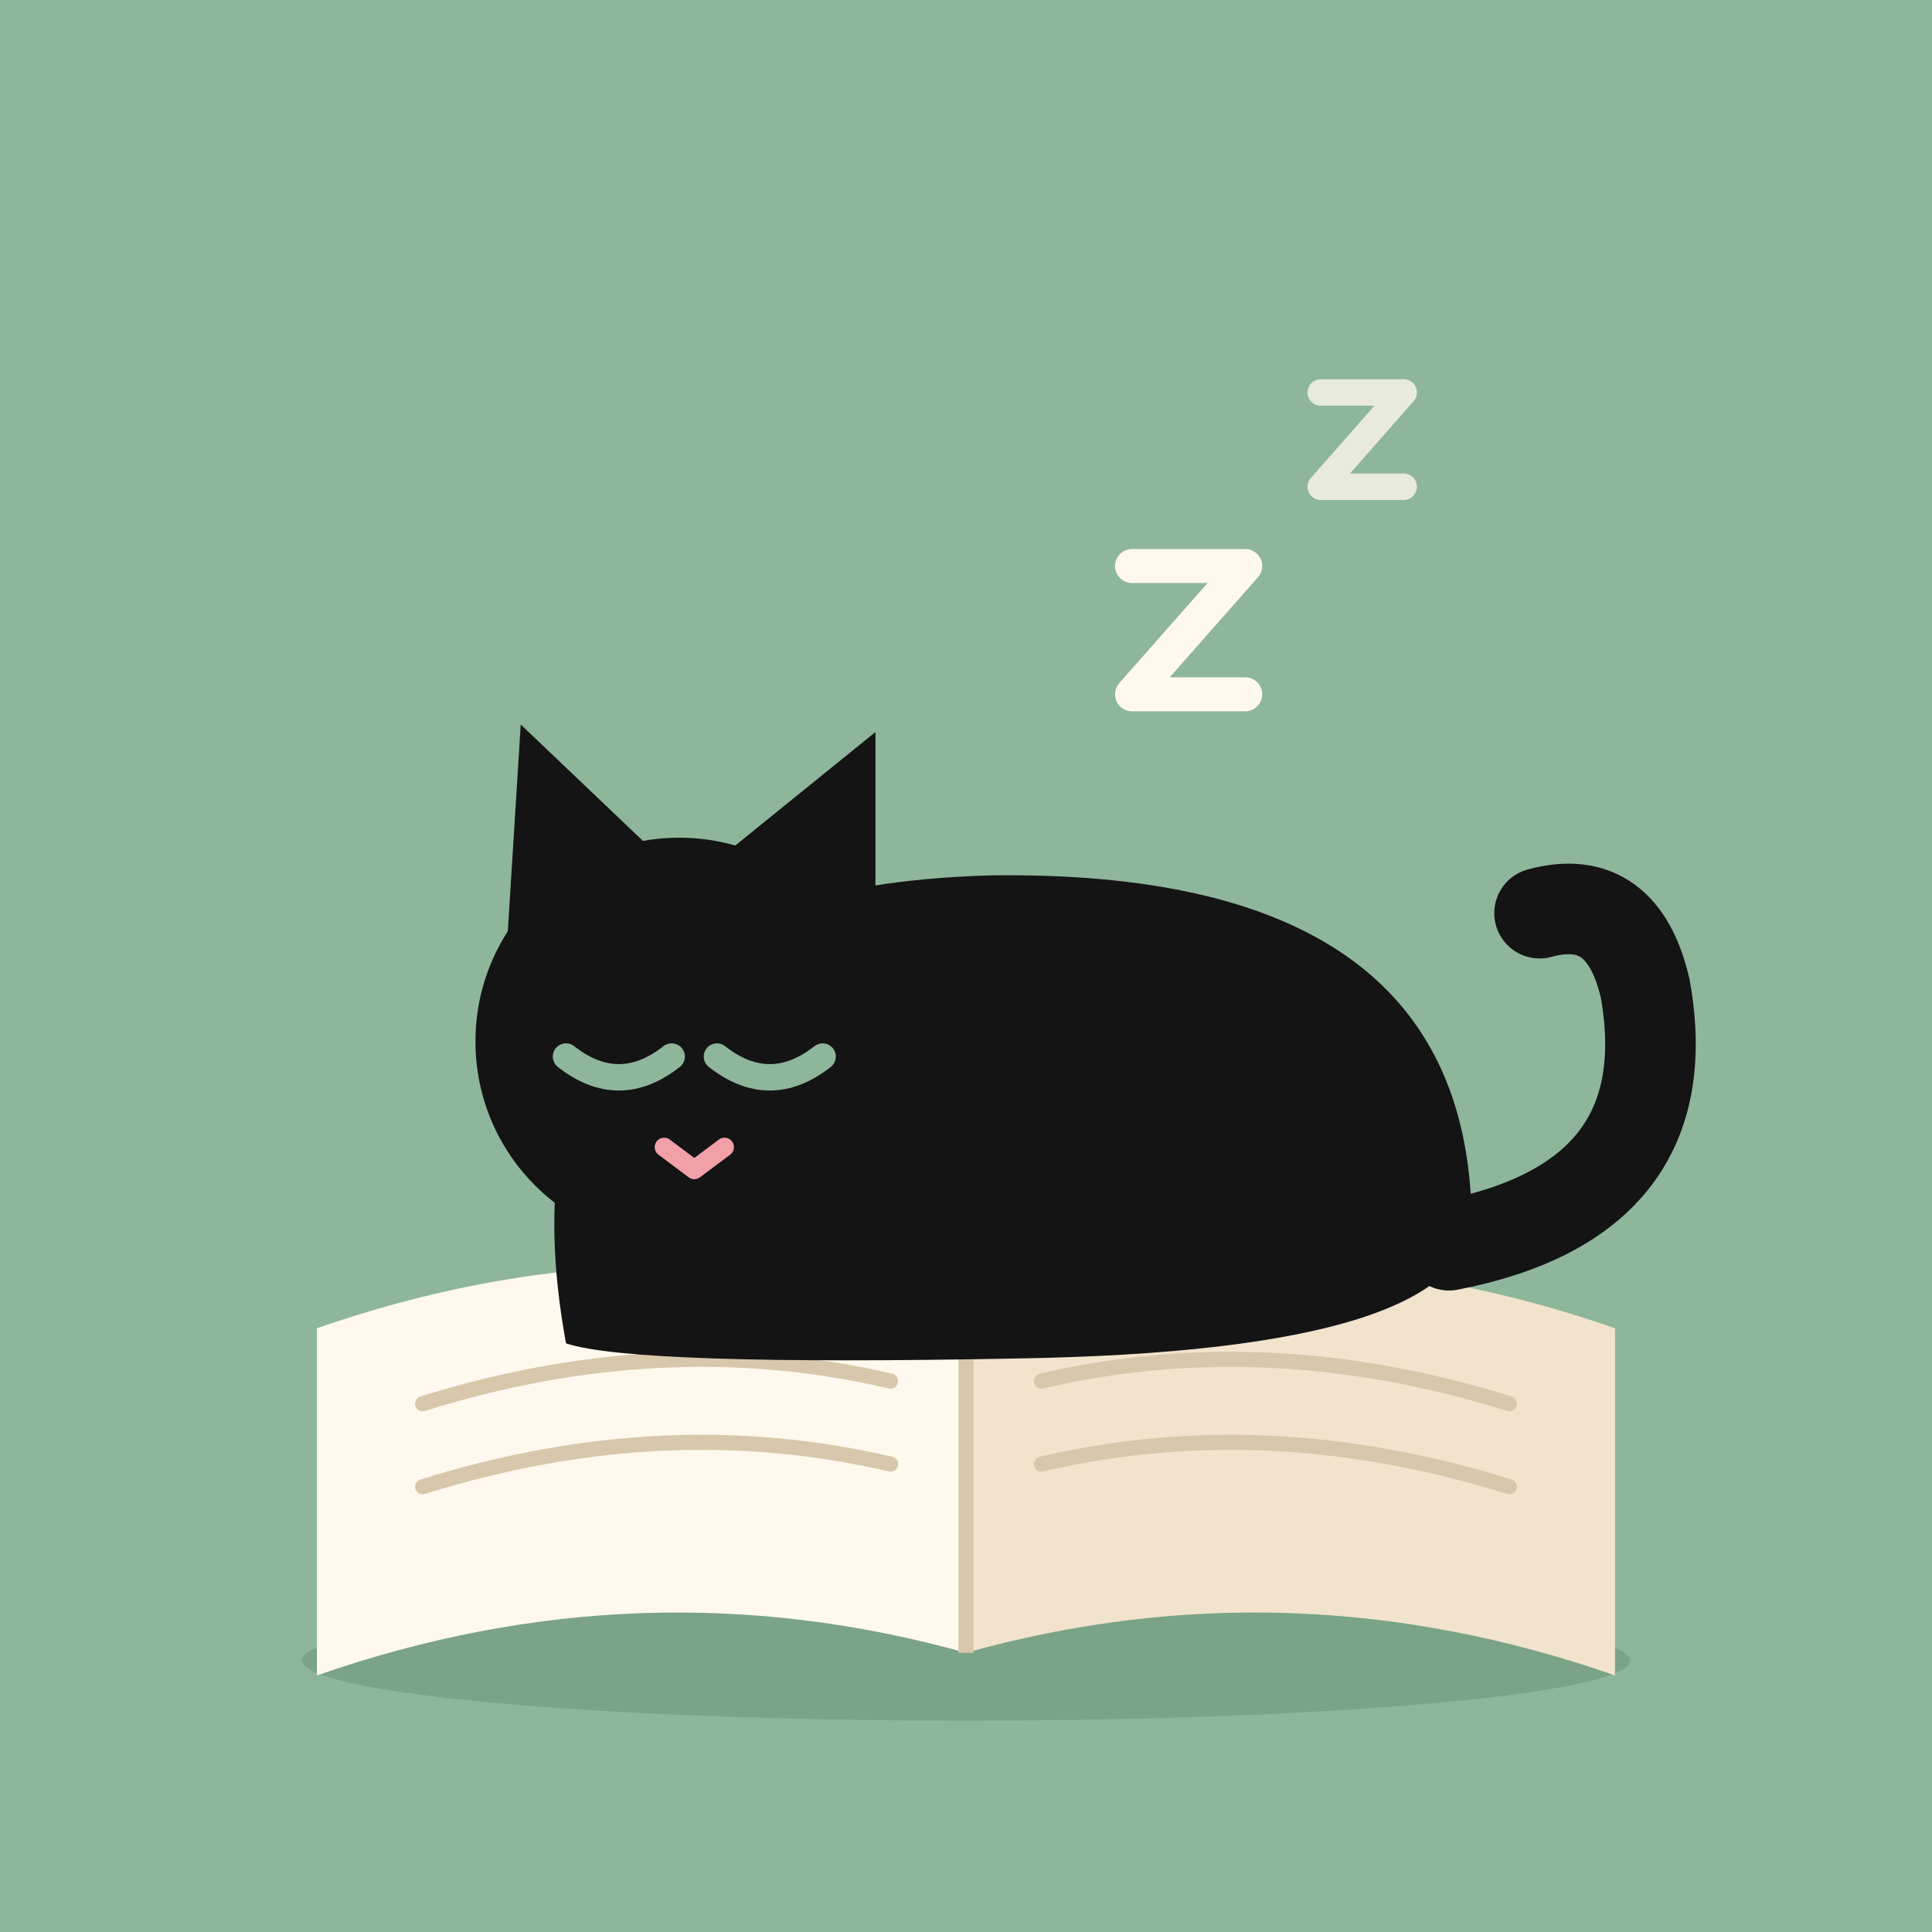
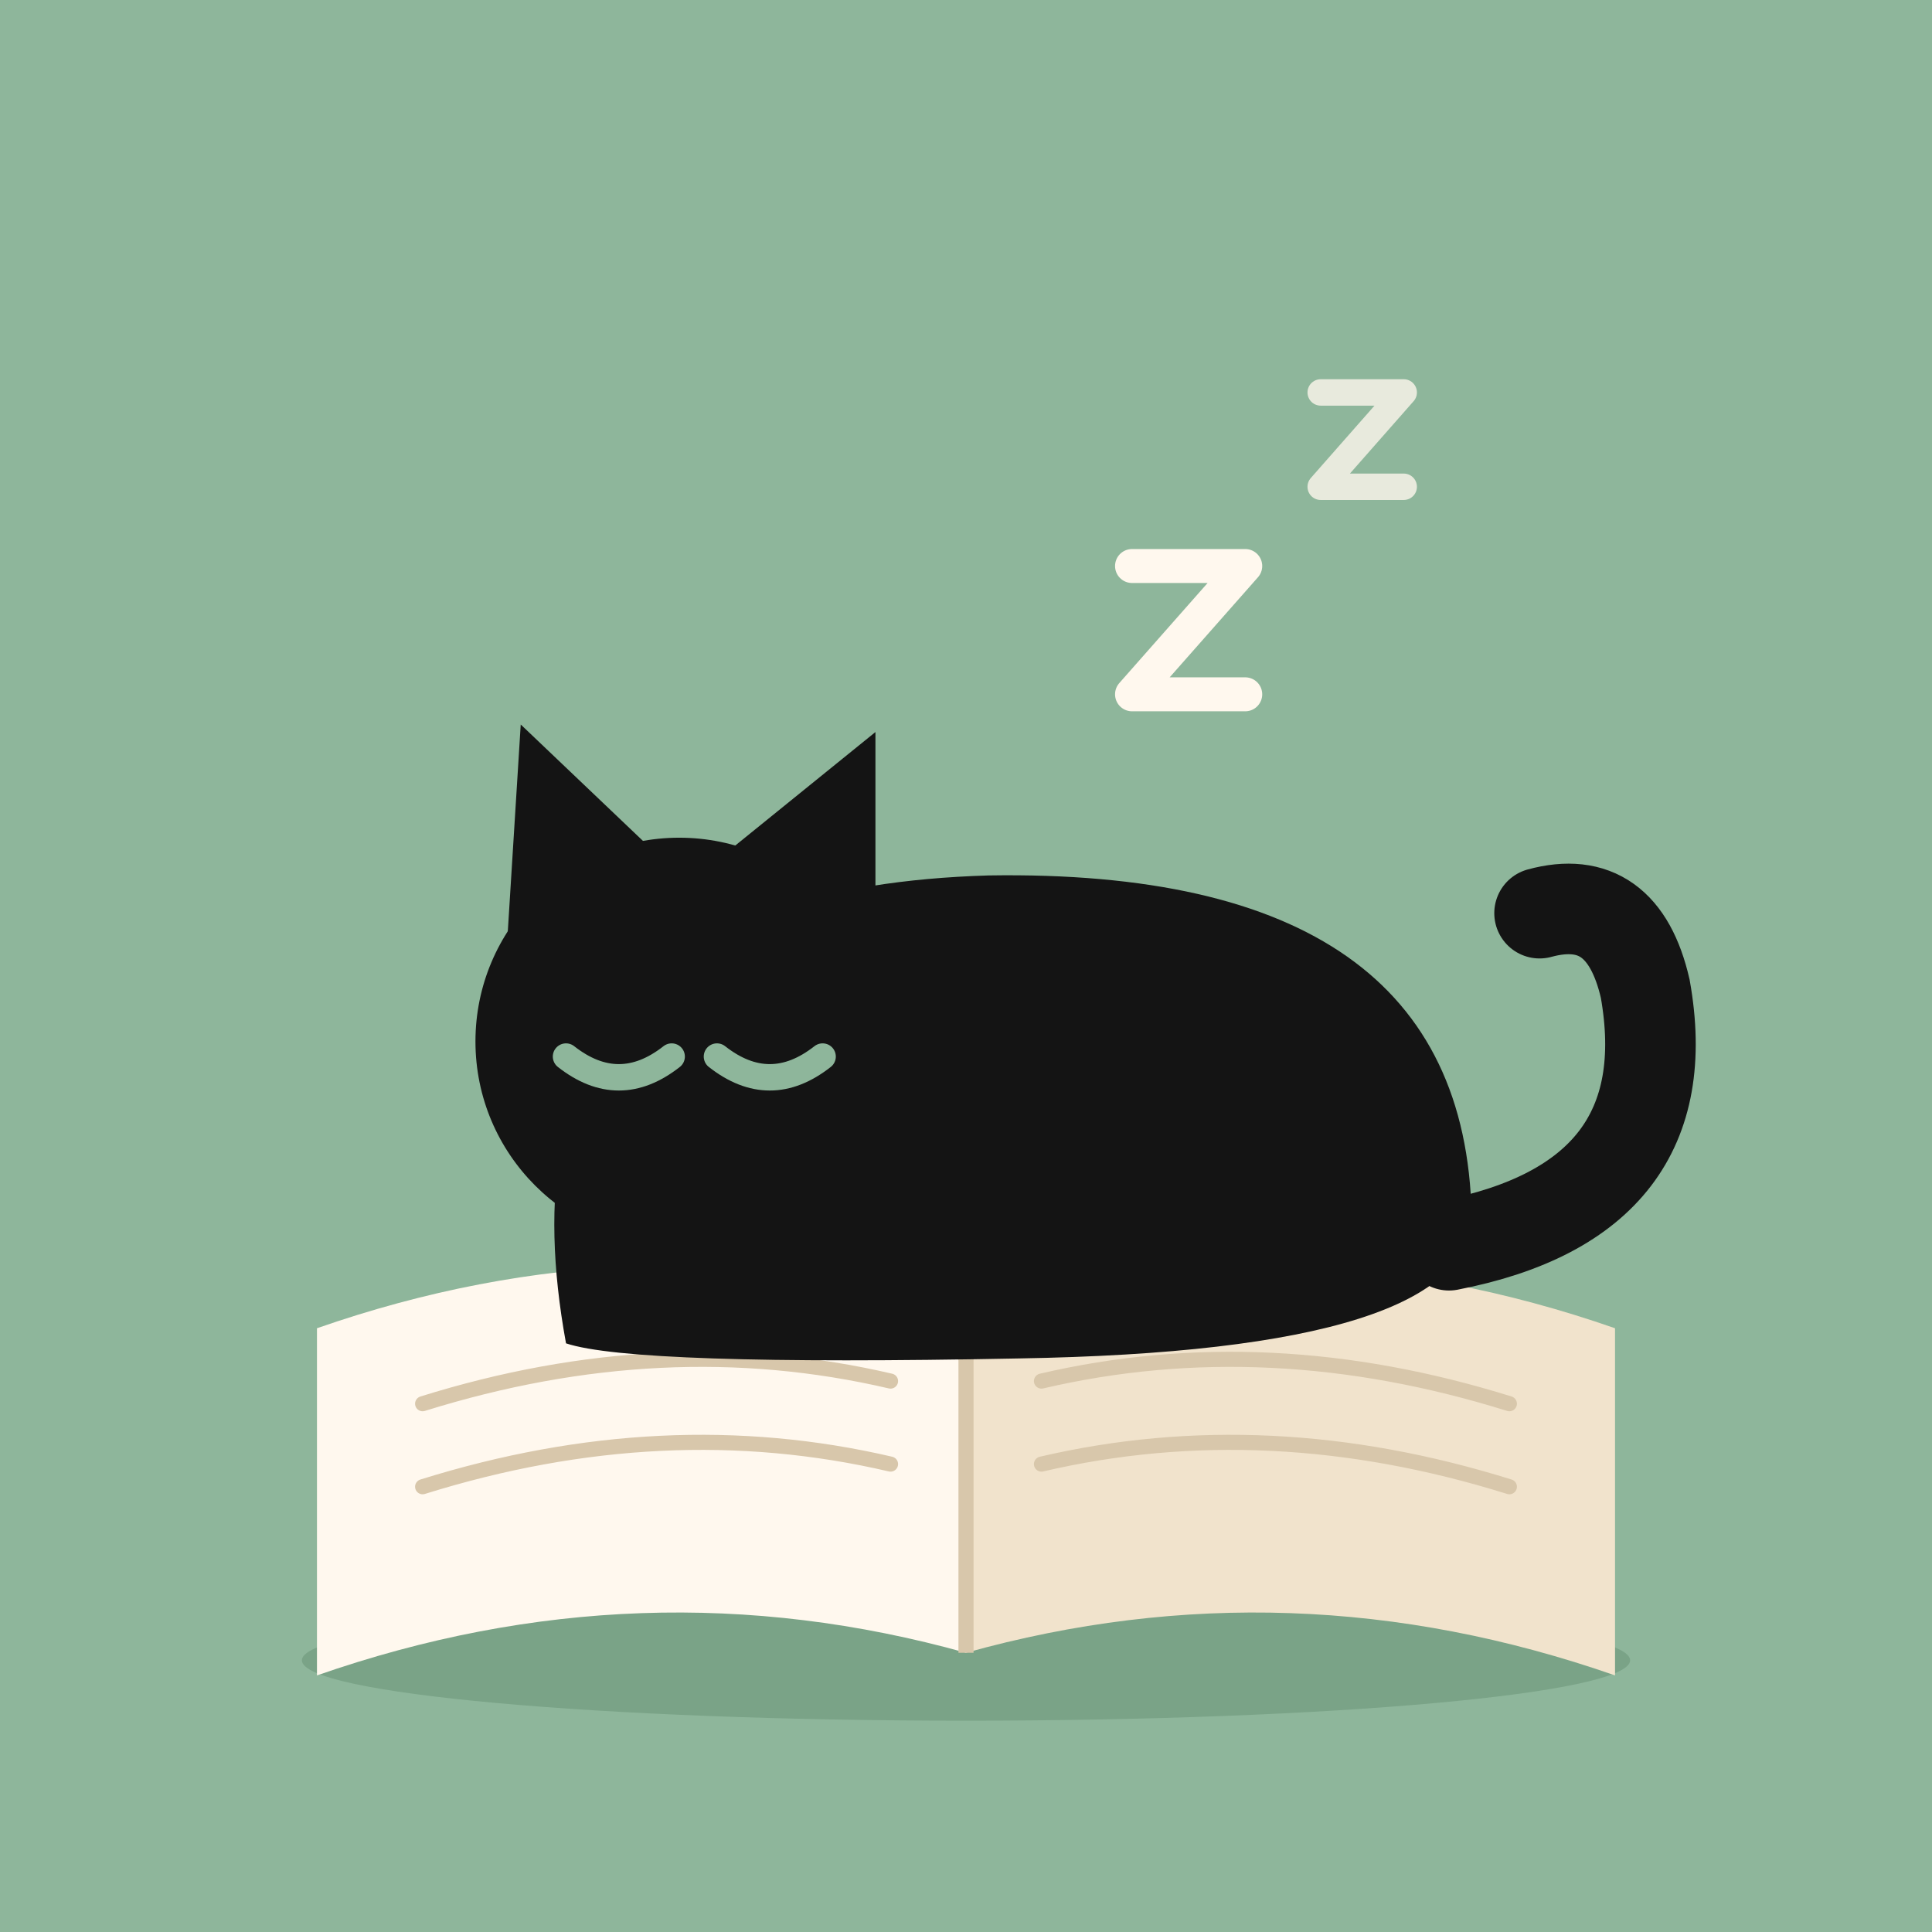
<svg xmlns="http://www.w3.org/2000/svg" viewBox="0 0 512 512" width="512" height="512">
  <rect width="512" height="512" fill="#8EB69B" />
  <ellipse cx="256" cy="440" rx="176" ry="16" fill="#7AA387" />
  <path d="M84 352 Q170 322 256 346 L256 438 Q170 414 84 444 Z" fill="#FFF8EE" />
  <path d="M428 352 Q342 322 256 346 L256 438 Q342 414 428 444 Z" fill="#F1E3CC" />
  <path d="M112 372 Q176 352 236 366 M112 394 Q176 374 236 388 M276 366 Q336 352 400 372 M276 388 Q336 374 400 394" stroke="#D8C7AB" stroke-width="4" fill="none" stroke-linecap="round" />
  <line x1="256" y1="346" x2="256" y2="438" stroke="#D8C7AB" stroke-width="4" />
  <path d="M150 356 Q128 236 262 232 Q388 230 390 322 Q390 358 270 360 Q168 362 150 356 Z" fill="#141414" />
  <path d="M384 330 Q446 318 436 262 Q430 236 408 242" stroke="#141414" stroke-width="24" fill="none" stroke-linecap="round" />
  <circle cx="180" cy="276" r="54" fill="#141414" />
  <polygon points="134,256 138,192 180,232" fill="#141414" />
  <polygon points="190,228 232,194 232,262" fill="#141414" />
  <path d="M150 280 q14 11 28 0 M190 280 q14 11 28 0" stroke="#8EB69B" stroke-width="7" fill="none" stroke-linecap="round" />
-   <path d="M176 304 l8 6 l8 -6" stroke="#F2A0A8" stroke-width="5" fill="none" stroke-linecap="round" stroke-linejoin="round" />
  <path d="M300 150 h30 l-30 34 h30" stroke="#FFF8EE" stroke-width="9" fill="none" stroke-linecap="round" stroke-linejoin="round" />
  <path d="M350 104 h22 l-22 25 h22" stroke="#FFF8EE" stroke-width="7" fill="none" stroke-linecap="round" stroke-linejoin="round" opacity=".8" />
</svg>
